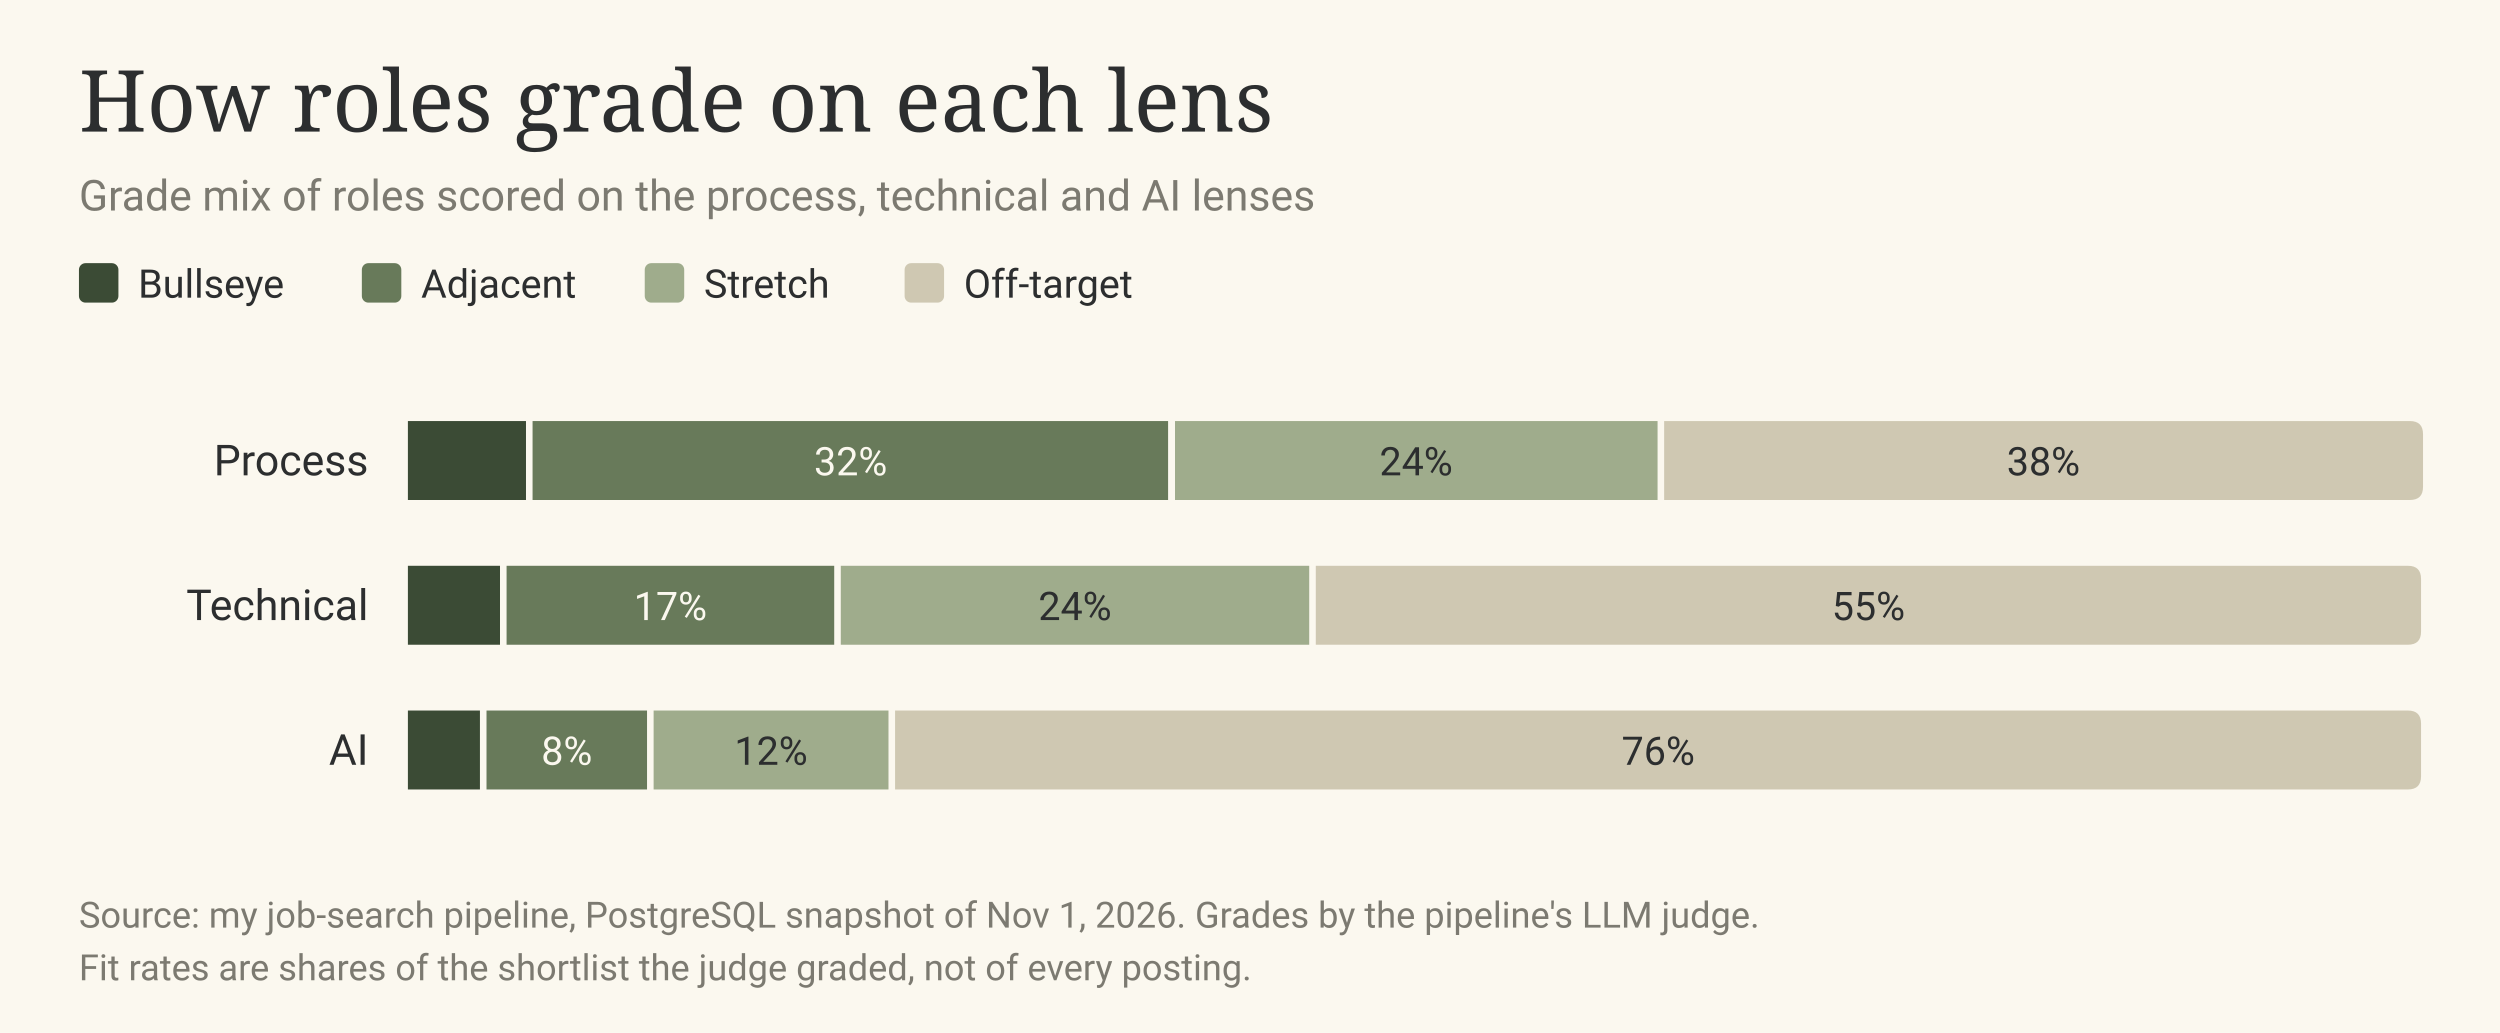
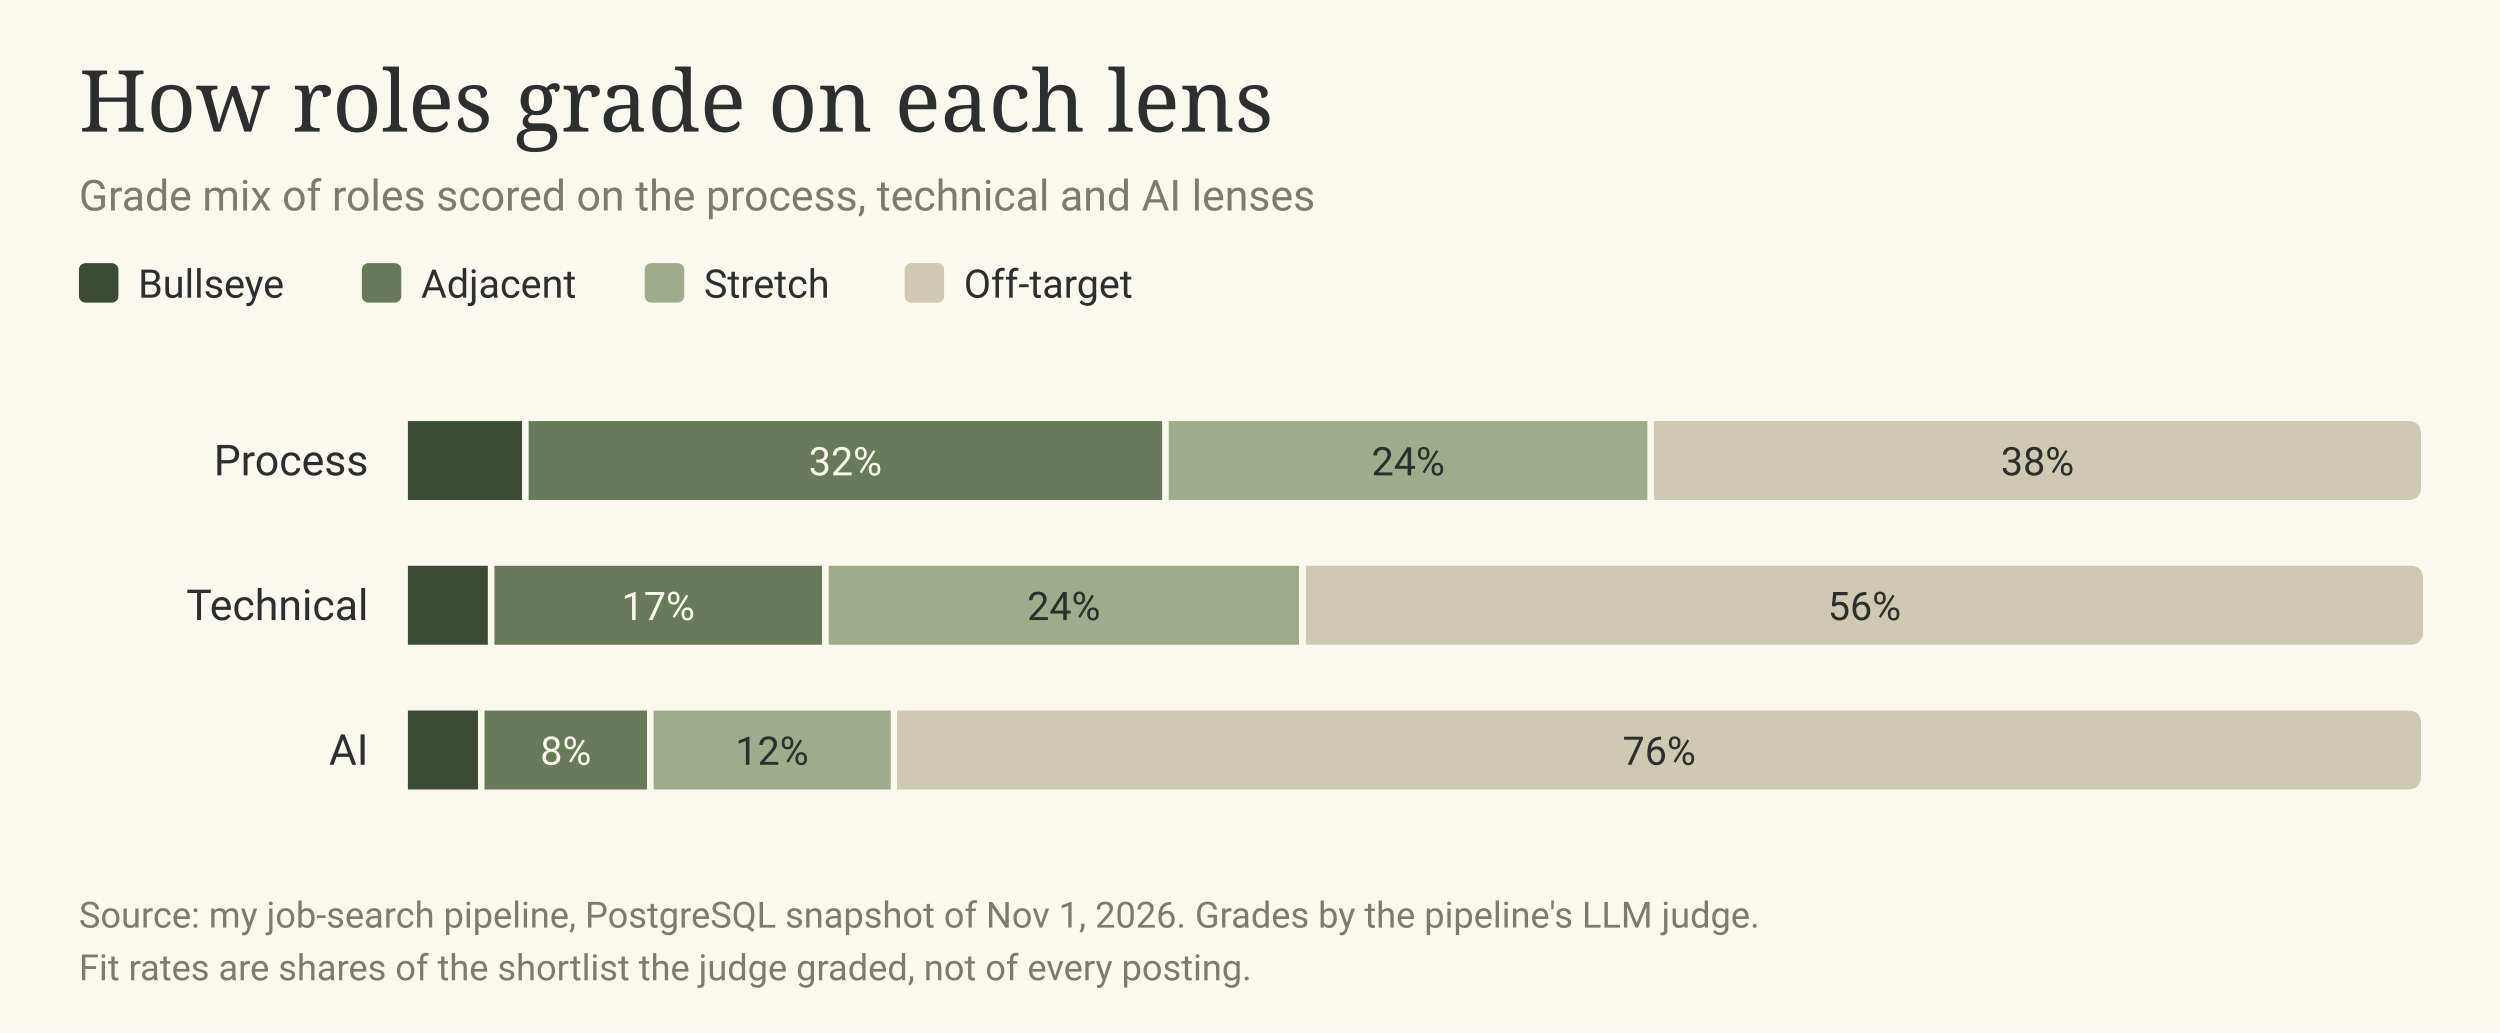
<svg xmlns="http://www.w3.org/2000/svg" viewBox="0 0 760 314" width="760" height="314" role="img" aria-labelledby="t d">
  <rect width="760" height="314" fill="#fbf8ef" />
  <text x="24" y="40" font-family="'Instrument Serif', 'Iowan Old Style', Georgia, serif" font-size="26" fill="#2c2e2f">How roles grade on each lens</text>
  <text x="24" y="64" font-family="-apple-system, BlinkMacSystemFont, 'Segoe UI', Roboto, Inter, sans-serif" font-size="13" fill="#7c7a71">Grade mix of roles scored on the process, technical and AI lenses</text>
  <rect x="24" y="80" width="12" height="12" rx="2" fill="#3b4b35" />
  <text x="42" y="90.5" font-family="-apple-system, BlinkMacSystemFont, 'Segoe UI', Roboto, Inter, sans-serif" font-size="12" fill="#2c2e2f">Bullseye</text>
  <rect x="110" y="80" width="12" height="12" rx="2" fill="#687a5a" />
  <text x="128" y="90.5" font-family="-apple-system, BlinkMacSystemFont, 'Segoe UI', Roboto, Inter, sans-serif" font-size="12" fill="#2c2e2f">Adjacent</text>
  <rect x="196" y="80" width="12" height="12" rx="2" fill="#9fac8c" />
  <text x="214" y="90.5" font-family="-apple-system, BlinkMacSystemFont, 'Segoe UI', Roboto, Inter, sans-serif" font-size="12" fill="#2c2e2f">Stretch</text>
  <rect x="275" y="80" width="12" height="12" rx="2" fill="#cfc8b2" />
  <text x="293" y="90.5" font-family="-apple-system, BlinkMacSystemFont, 'Segoe UI', Roboto, Inter, sans-serif" font-size="12" fill="#2c2e2f">Off-target</text>
  <text x="112" y="144.5" text-anchor="end" font-family="-apple-system, BlinkMacSystemFont, 'Segoe UI', Roboto, Inter, sans-serif" font-size="13" fill="#2c2e2f">Process</text>
  <g>
-     <rect x="124.0" y="128.0" width="35.9" height="24" fill="#3b4b35" />
+     <rect x="124.0" y="128.0" width="34.7" height="24" fill="#3b4b35" />
  </g>
  <g>
-     <rect x="161.9" y="128.0" width="193.2" height="24" fill="#687a5a" />
-     <text x="258.6" y="144.5" text-anchor="middle" font-family="-apple-system, BlinkMacSystemFont, 'Segoe UI', Roboto, Inter, sans-serif" font-size="12" fill="#fbf8ef">32%</text>
+     <rect x="160.7" y="128.0" width="192.6" height="24" fill="#687a5a" />
+     <text x="257.0" y="144.5" text-anchor="middle" font-family="-apple-system, BlinkMacSystemFont, 'Segoe UI', Roboto, Inter, sans-serif" font-size="12" fill="#fbf8ef">32%</text>
  </g>
  <g>
-     <rect x="357.2" y="128.0" width="146.7" height="24" fill="#9fac8c" />
-     <text x="430.5" y="144.5" text-anchor="middle" font-family="-apple-system, BlinkMacSystemFont, 'Segoe UI', Roboto, Inter, sans-serif" font-size="12" fill="#2c2e2f">24%</text>
+     <rect x="355.3" y="128.0" width="145.5" height="24" fill="#9fac8c" />
+     <text x="428.1" y="144.5" text-anchor="middle" font-family="-apple-system, BlinkMacSystemFont, 'Segoe UI', Roboto, Inter, sans-serif" font-size="12" fill="#2c2e2f">24%</text>
  </g>
  <g>
-     <path d="M505.9,128.0H732.6Q736.6,128.0 736.6,132.0V148.0Q736.6,152.0 732.6,152.0H505.9Z" fill="#cfc8b2" />
-     <text x="621.2" y="144.5" text-anchor="middle" font-family="-apple-system, BlinkMacSystemFont, 'Segoe UI', Roboto, Inter, sans-serif" font-size="12" fill="#2c2e2f">38%</text>
+     <path d="M502.8,128.0H732.0Q736.0,128.0 736.0,132.0V148.0Q736.0,152.0 732.0,152.0H502.8Z" fill="#cfc8b2" />
+     <text x="619.4" y="144.5" text-anchor="middle" font-family="-apple-system, BlinkMacSystemFont, 'Segoe UI', Roboto, Inter, sans-serif" font-size="12" fill="#2c2e2f">38%</text>
  </g>
  <text x="112" y="188.5" text-anchor="end" font-family="-apple-system, BlinkMacSystemFont, 'Segoe UI', Roboto, Inter, sans-serif" font-size="13" fill="#2c2e2f">Technical</text>
  <g>
-     <rect x="124.0" y="172.0" width="28.0" height="24" fill="#3b4b35" />
+     <rect x="124.0" y="172.0" width="24.3" height="24" fill="#3b4b35" />
  </g>
  <g>
-     <rect x="154.0" y="172.0" width="99.6" height="24" fill="#687a5a" />
-     <text x="203.8" y="188.5" text-anchor="middle" font-family="-apple-system, BlinkMacSystemFont, 'Segoe UI', Roboto, Inter, sans-serif" font-size="12" fill="#fbf8ef">17%</text>
+     <rect x="150.3" y="172.0" width="99.6" height="24" fill="#687a5a" />
+     <text x="200.1" y="188.5" text-anchor="middle" font-family="-apple-system, BlinkMacSystemFont, 'Segoe UI', Roboto, Inter, sans-serif" font-size="12" fill="#fbf8ef">17%</text>
  </g>
  <g>
-     <rect x="255.6" y="172.0" width="142.4" height="24" fill="#9fac8c" />
-     <text x="326.8" y="188.5" text-anchor="middle" font-family="-apple-system, BlinkMacSystemFont, 'Segoe UI', Roboto, Inter, sans-serif" font-size="12" fill="#2c2e2f">24%</text>
+     <rect x="251.9" y="172.0" width="143.0" height="24" fill="#9fac8c" />
+     <text x="323.4" y="188.5" text-anchor="middle" font-family="-apple-system, BlinkMacSystemFont, 'Segoe UI', Roboto, Inter, sans-serif" font-size="12" fill="#2c2e2f">24%</text>
  </g>
  <g>
-     <path d="M400.0,172.0H732.0Q736.0,172.0 736.0,176.0V192.0Q736.0,196.0 732.0,196.0H400.0Z" fill="#cfc8b2" />
-     <text x="568.0" y="188.5" text-anchor="middle" font-family="-apple-system, BlinkMacSystemFont, 'Segoe UI', Roboto, Inter, sans-serif" font-size="12" fill="#2c2e2f">55%</text>
+     <path d="M397.0,172.0H732.6Q736.6,172.0 736.6,176.0V192.0Q736.6,196.0 732.6,196.0H397.0Z" fill="#cfc8b2" />
+     <text x="566.8" y="188.5" text-anchor="middle" font-family="-apple-system, BlinkMacSystemFont, 'Segoe UI', Roboto, Inter, sans-serif" font-size="12" fill="#2c2e2f">56%</text>
  </g>
  <text x="112" y="232.5" text-anchor="end" font-family="-apple-system, BlinkMacSystemFont, 'Segoe UI', Roboto, Inter, sans-serif" font-size="13" fill="#2c2e2f">AI</text>
  <g>
-     <rect x="124.0" y="216.0" width="21.9" height="24" fill="#3b4b35" />
+     <rect x="124.0" y="216.0" width="21.3" height="24" fill="#3b4b35" />
  </g>
  <g>
-     <rect x="147.9" y="216.0" width="48.8" height="24" fill="#687a5a" />
-     <text x="172.3" y="232.5" text-anchor="middle" font-family="-apple-system, BlinkMacSystemFont, 'Segoe UI', Roboto, Inter, sans-serif" font-size="12" fill="#fbf8ef">8%</text>
+     <rect x="147.3" y="216.0" width="49.4" height="24" fill="#687a5a" />
+     <text x="172.0" y="232.5" text-anchor="middle" font-family="-apple-system, BlinkMacSystemFont, 'Segoe UI', Roboto, Inter, sans-serif" font-size="12" fill="#fbf8ef">8%</text>
  </g>
  <g>
-     <rect x="198.7" y="216.0" width="71.4" height="24" fill="#9fac8c" />
-     <text x="234.4" y="232.5" text-anchor="middle" font-family="-apple-system, BlinkMacSystemFont, 'Segoe UI', Roboto, Inter, sans-serif" font-size="12" fill="#2c2e2f">12%</text>
+     <rect x="198.7" y="216.0" width="72.1" height="24" fill="#9fac8c" />
+     <text x="234.7" y="232.5" text-anchor="middle" font-family="-apple-system, BlinkMacSystemFont, 'Segoe UI', Roboto, Inter, sans-serif" font-size="12" fill="#2c2e2f">12%</text>
  </g>
  <g>
-     <path d="M272.1,216.0H732.0Q736.0,216.0 736.0,220.0V236.0Q736.0,240.0 732.0,240.0H272.1Z" fill="#cfc8b2" />
-     <text x="504.1" y="232.5" text-anchor="middle" font-family="-apple-system, BlinkMacSystemFont, 'Segoe UI', Roboto, Inter, sans-serif" font-size="12" fill="#2c2e2f">76%</text>
+     <path d="M272.7,216.0H732.0Q736.0,216.0 736.0,220.0V236.0Q736.0,240.0 732.0,240.0H272.7Z" fill="#cfc8b2" />
+     <text x="504.4" y="232.5" text-anchor="middle" font-family="-apple-system, BlinkMacSystemFont, 'Segoe UI', Roboto, Inter, sans-serif" font-size="12" fill="#2c2e2f">76%</text>
  </g>
  <text x="24" y="282" font-family="-apple-system, BlinkMacSystemFont, 'Segoe UI', Roboto, Inter, sans-serif" font-size="11" fill="#7c7a71">Source: my job-search pipeline, PostgreSQL snapshot of Nov 1, 2026. Grades by the pipeline's LLM judge.</text>
  <text x="24" y="298" font-family="-apple-system, BlinkMacSystemFont, 'Segoe UI', Roboto, Inter, sans-serif" font-size="11" fill="#7c7a71">Fit rates are shares of the shortlist the judge graded, not of every posting.</text>
</svg>
